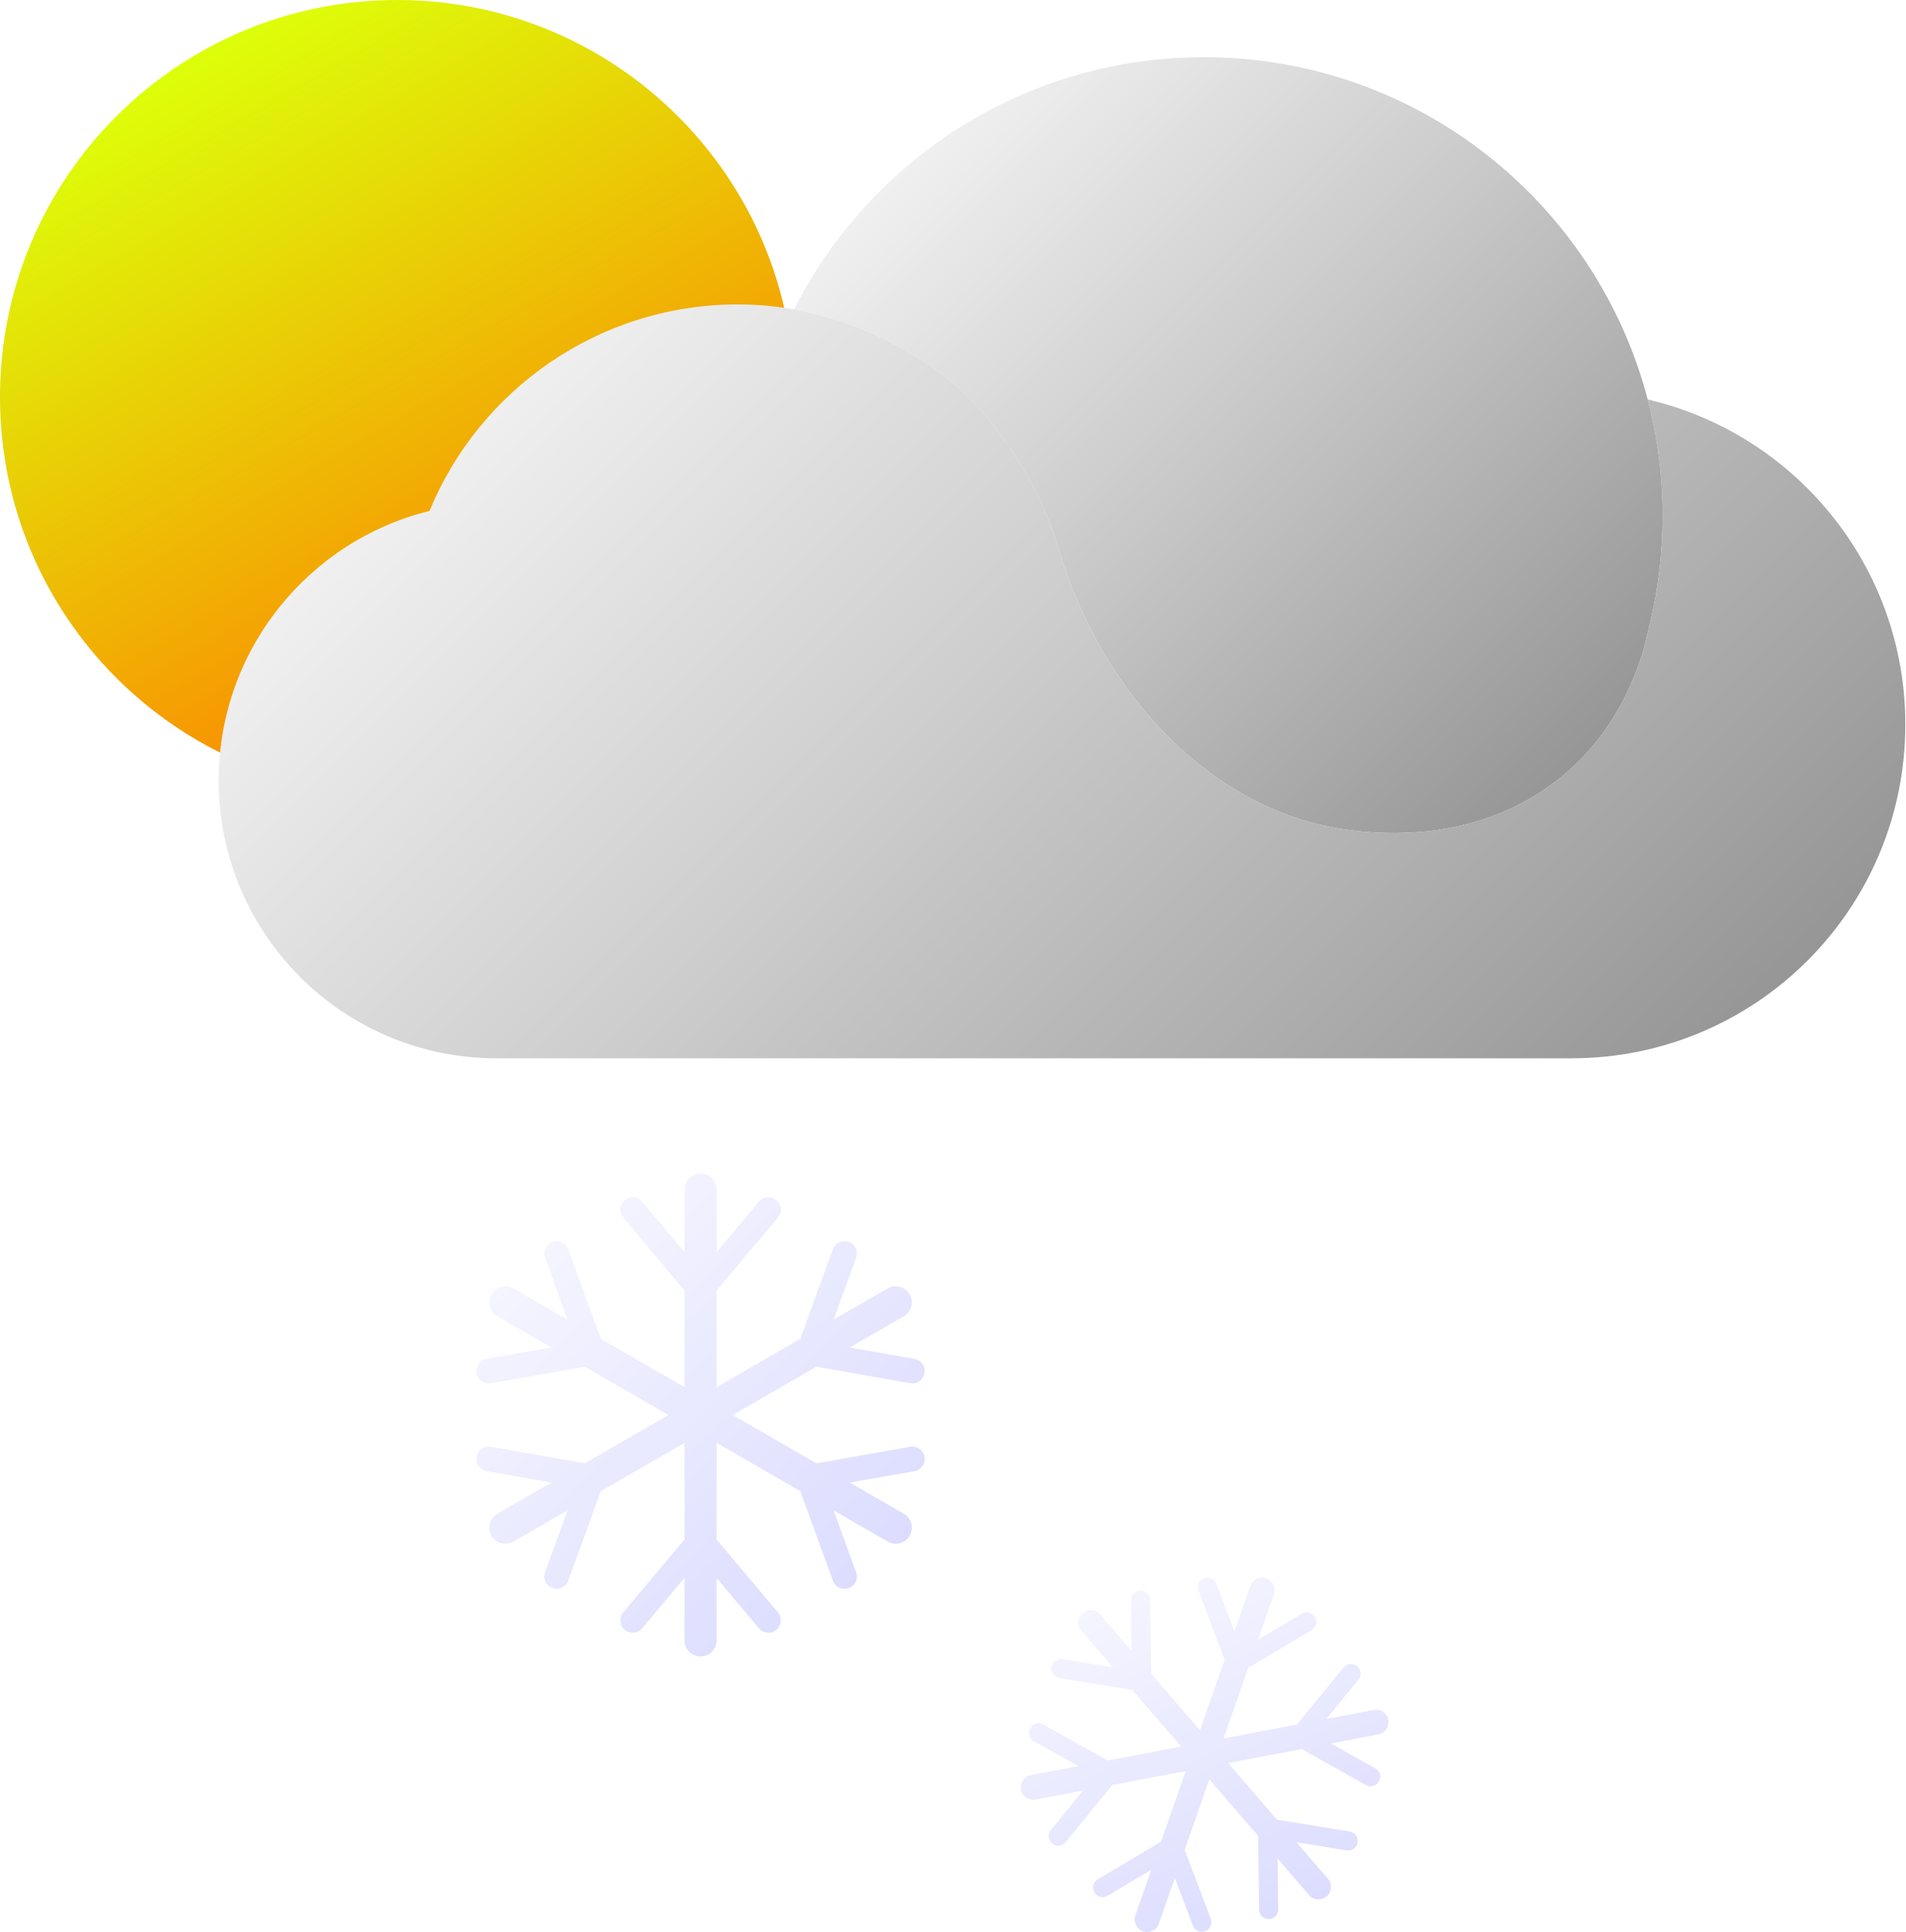
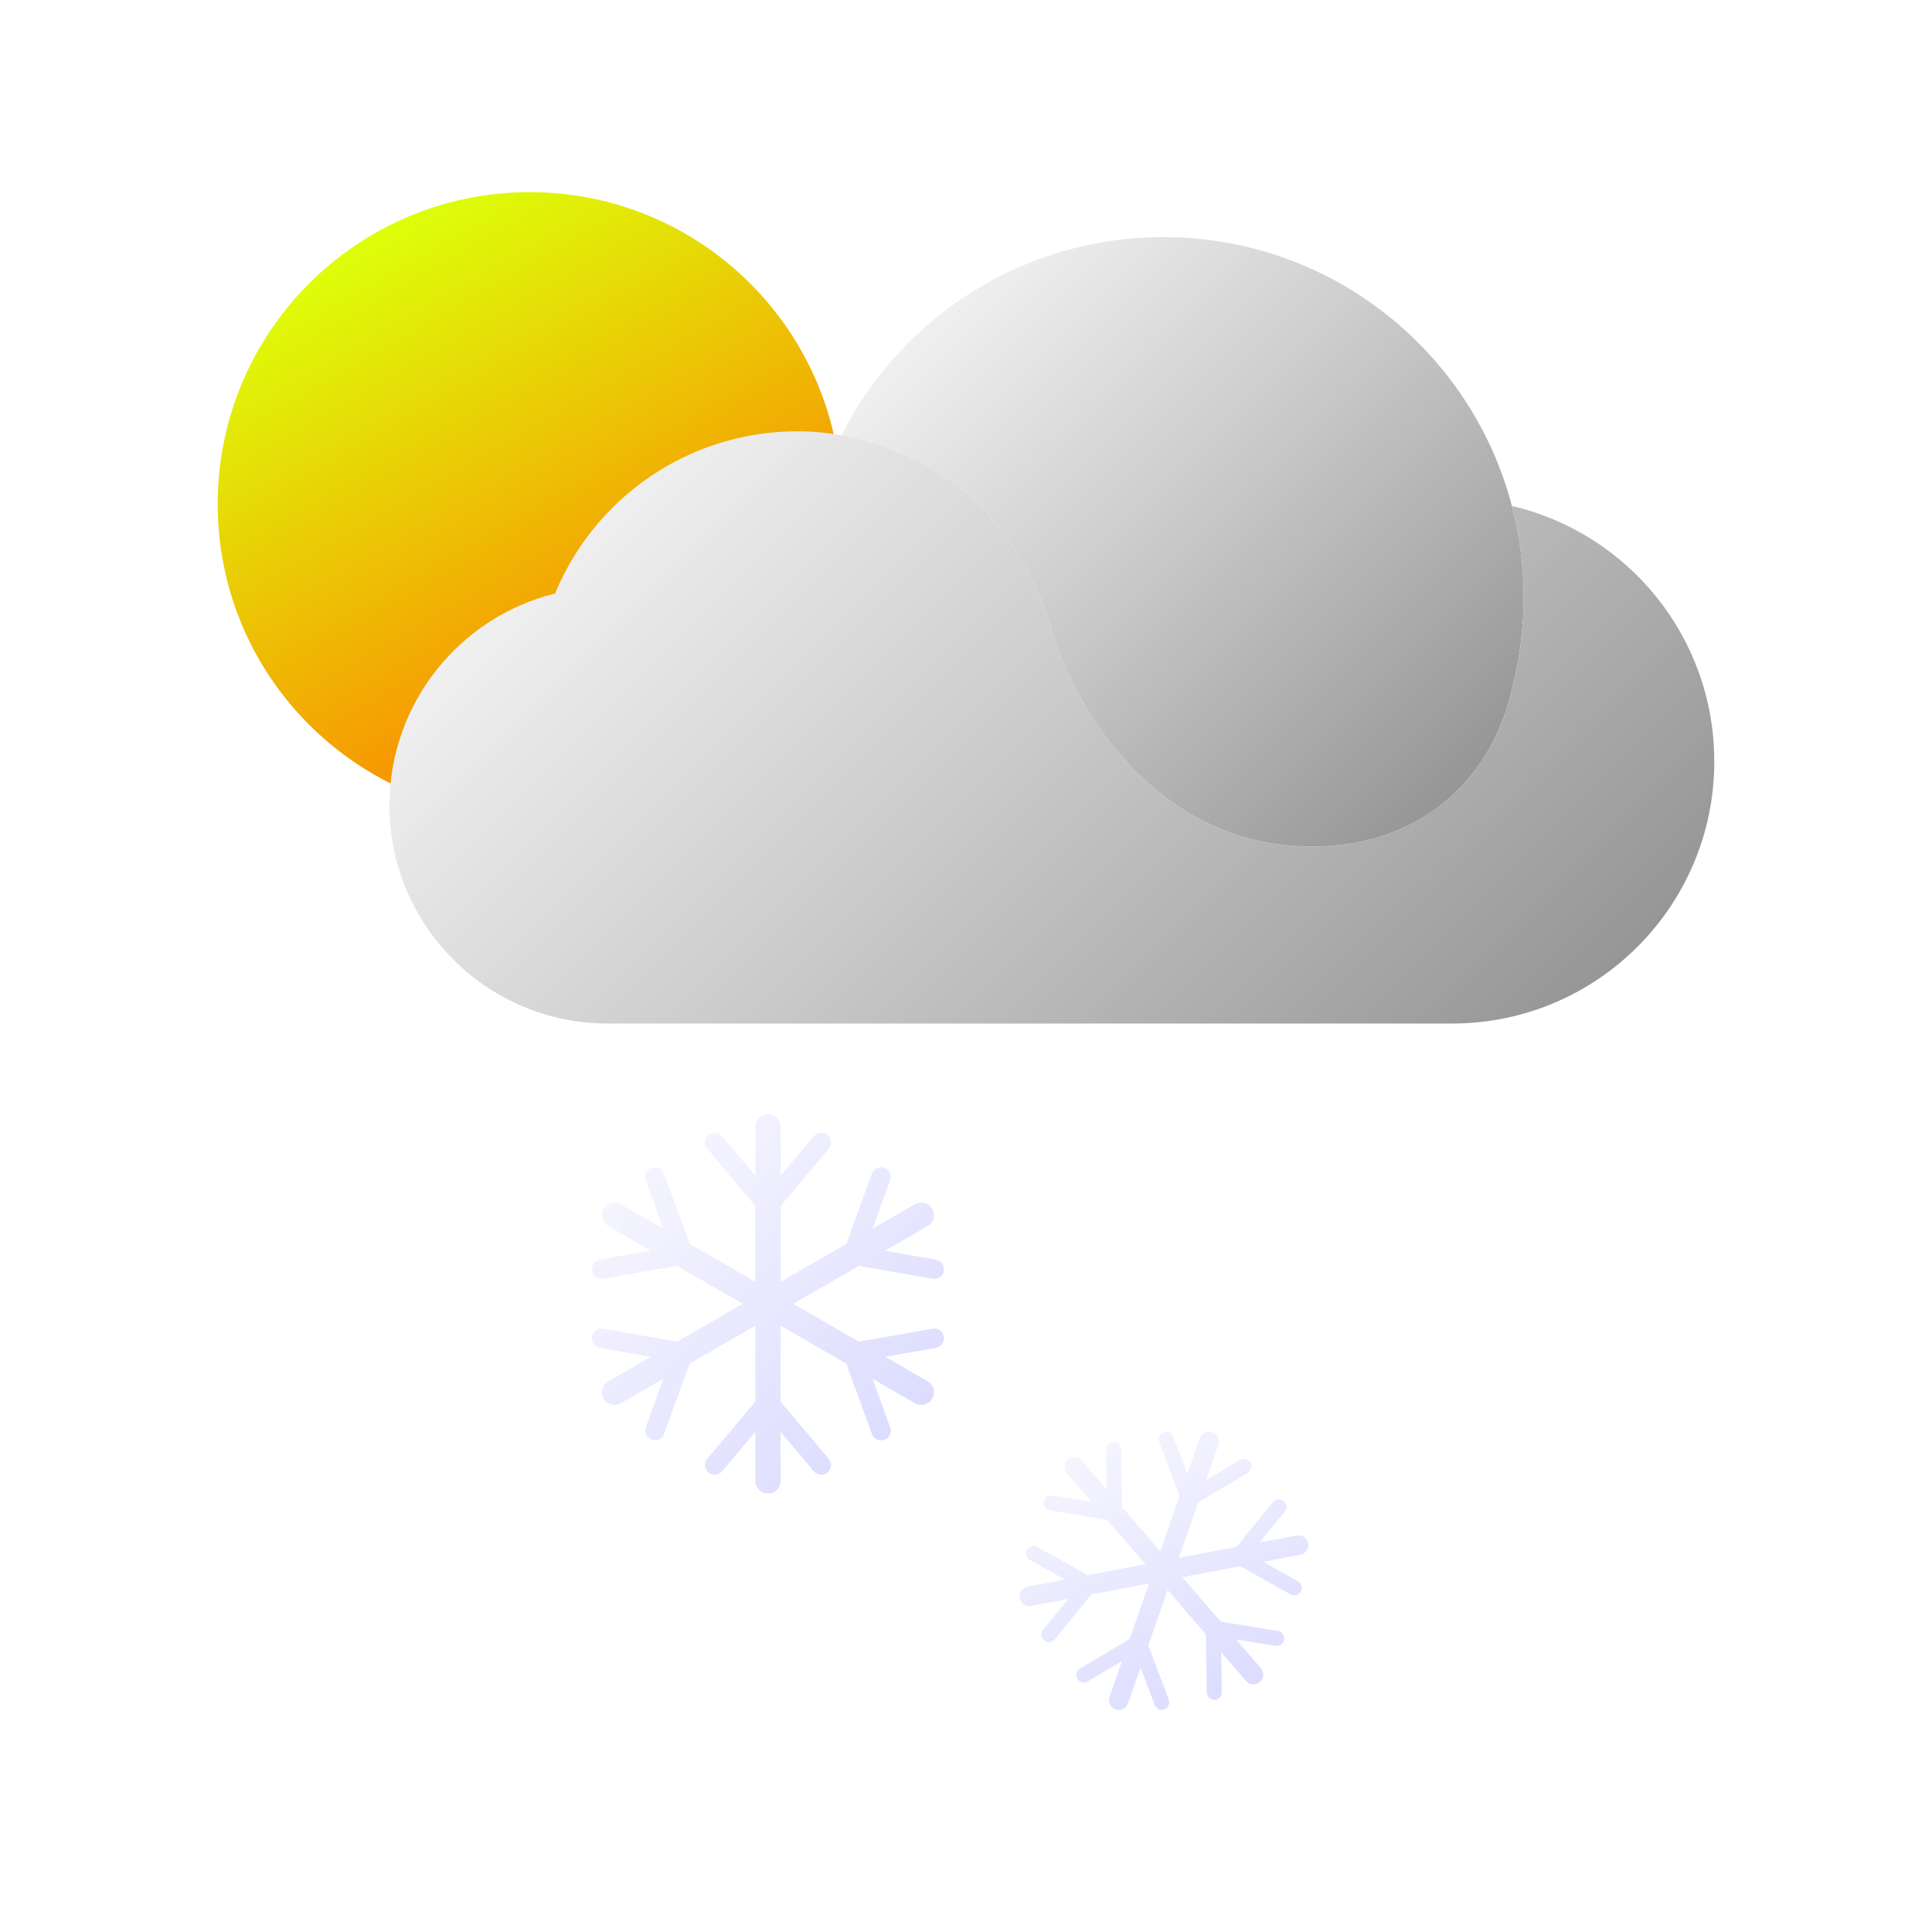
- <svg xmlns="http://www.w3.org/2000/svg" xmlns:xlink="http://www.w3.org/1999/xlink" id="_图层_1" data-name="图层 1" viewBox="0 0 387.31 392.79">
+ <svg xmlns="http://www.w3.org/2000/svg" xmlns:xlink="http://www.w3.org/1999/xlink" id="_图层_1" data-name="图层 1" viewBox="0 0 500 500">
  <defs>
    <style>
      .cls-1 {
        fill: url(#_未命名的渐变_630-2);
      }

      .cls-2 {
        fill: url(#_未命名的渐变_630);
      }

      .cls-3 {
        fill: url(#_未命名的渐变_144);
      }

      .cls-4 {
        fill: url(#_未命名的渐变_144-2);
      }

      .cls-5 {
        fill: url(#_未命名的渐变_277);
      }
    </style>
-     <linearGradient id="_未命名的渐变_144" data-name="未命名的渐变 144" x1="176.01" y1="321.29" x2="108.81" y2="254.08" gradientUnits="userSpaceOnUse">
+     <linearGradient id="_未命名的渐变_144" data-name="未命名的渐变 144" x1="232.36" y1="371.02" x2="165.15" y2="303.81" gradientUnits="userSpaceOnUse">
      <stop offset="0" stop-color="#dcdcff" />
      <stop offset="1" stop-color="#f5f5ff" />
    </linearGradient>
-     <linearGradient id="_未命名的渐变_144-2" data-name="未命名的渐变 144" x1="272.4" y1="389.47" x2="220.38" y2="337.45" gradientTransform="translate(132.03 -67.58) rotate(19.24)" xlink:href="#_未命名的渐变_144" />
-     <linearGradient id="_未命名的渐变_277" data-name="未命名的渐变 277" x1="121.1" y1="150.65" x2="40.36" y2="10.8" gradientUnits="userSpaceOnUse">
+     <linearGradient id="_未命名的渐变_144-2" data-name="未命名的渐变 144" x1="328.74" y1="439.2" x2="276.72" y2="387.18" gradientTransform="translate(151.57 -83.37) rotate(19.24)" xlink:href="#_未命名的渐变_144" />
+     <linearGradient id="_未命名的渐变_277" data-name="未命名的渐变 277" x1="177.44" y1="200.38" x2="96.7" y2="60.53" gradientUnits="userSpaceOnUse">
      <stop offset="0" stop-color="#f70" />
      <stop offset="1" stop-color="#ddff09" />
    </linearGradient>
-     <linearGradient id="_未命名的渐变_630" data-name="未命名的渐变 630" x1="327.68" y1="147.99" x2="198.71" y2="19.01" gradientUnits="userSpaceOnUse">
+     <linearGradient id="_未命名的渐变_630" data-name="未命名的渐变 630" x1="384.02" y1="197.72" x2="255.05" y2="68.74" gradientUnits="userSpaceOnUse">
      <stop offset="0" stop-color="#969696" />
      <stop offset=".6" stop-color="#cecece" />
      <stop offset="1" stop-color="#f0f0f0" />
    </linearGradient>
-     <linearGradient id="_未命名的渐变_630-2" data-name="未命名的渐变 630" x1="313.99" y1="248.75" x2="122.5" y2="57.25" xlink:href="#_未命名的渐变_630" />
+     <linearGradient id="_未命名的渐变_630-2" data-name="未命名的渐变 630" x1="370.33" y1="298.48" x2="178.84" y2="106.98" xlink:href="#_未命名的渐变_630" />
  </defs>
  <g>
-     <path class="cls-3" d="M185.03,294.14l-19.07,3.36-17.01-9.82,17.01-9.82,19.07,3.36c1.37,.24,2.67-.67,2.91-2.04,.24-1.37-.67-2.67-2.04-2.91l-13.17-2.32,10.99-6.34c1.57-.9,2.1-2.9,1.2-4.47h0c-.9-1.57-2.9-2.1-4.47-1.2l-10.99,6.34,4.57-12.57c.47-1.3-.2-2.75-1.5-3.22-1.3-.47-2.75,.2-3.22,1.5l-6.62,18.2-17.01,9.82v-19.64l12.45-14.83c.89-1.06,.75-2.65-.31-3.54-1.06-.89-2.65-.75-3.54,.31l-8.6,10.24v-12.69c0-1.81-1.46-3.27-3.27-3.27h0c-1.81,0-3.27,1.46-3.27,3.27v12.69l-8.6-10.24c-.89-1.06-2.48-1.2-3.54-.31-1.06,.89-1.2,2.48-.31,3.54l12.45,14.83v19.64l-17.01-9.82-6.62-18.2c-.47-1.3-1.92-1.98-3.22-1.5-1.3,.47-1.98,1.92-1.5,3.22l4.57,12.57-10.99-6.34c-1.57-.9-3.57-.37-4.47,1.2h0c-.9,1.57-.37,3.57,1.2,4.47l10.99,6.34-13.17,2.32c-1.37,.24-2.28,1.54-2.04,2.91,.24,1.37,1.54,2.28,2.91,2.04l19.07-3.36,17.01,9.82-17.01,9.82-19.07-3.36c-1.37-.24-2.67,.67-2.91,2.04-.24,1.37,.67,2.67,2.04,2.91l13.17,2.32-10.99,6.34c-1.57,.9-2.1,2.9-1.2,4.47h0c.9,1.57,2.9,2.1,4.47,1.2l10.99-6.34-4.57,12.57c-.47,1.3,.2,2.75,1.5,3.22,1.3,.47,2.75-.2,3.22-1.5l6.62-18.2,17.01-9.82v19.64l-12.45,14.83c-.89,1.06-.75,2.65,.31,3.54,1.06,.89,2.65,.75,3.54-.31l8.6-10.24v12.69c0,1.81,1.46,3.27,3.27,3.27h0c1.81,0,3.27-1.46,3.27-3.27v-12.69l8.6,10.24c.89,1.06,2.48,1.2,3.54,.31,1.06-.89,1.2-2.48,.31-3.54l-12.45-14.83v-19.64l17.01,9.82,6.62,18.2c.47,1.3,1.92,1.98,3.22,1.5,1.3-.47,1.98-1.92,1.5-3.22l-4.57-12.57,10.99,6.34c1.57,.9,3.57,.37,4.47-1.2h0c.9-1.57,.37-3.57-1.2-4.47l-10.99-6.34,13.17-2.32c1.37-.24,2.28-1.54,2.04-2.91-.24-1.37-1.54-2.28-2.91-2.04Z" />
-     <path class="cls-4" d="M274.37,372.36l-14.79-2.41-9.92-11.51,14.93-2.84,13.08,7.32c.94,.52,2.12,.19,2.65-.75,.52-.94,.19-2.12-.75-2.65l-9.03-5.06,9.65-1.83c1.37-.26,2.28-1.59,2.02-2.96h0c-.26-1.37-1.59-2.28-2.96-2.02l-9.65,1.83,6.55-8.02c.68-.83,.56-2.06-.28-2.74-.83-.68-2.06-.56-2.74,.28l-9.48,11.61-14.93,2.84,5.01-14.35,12.88-7.67c.92-.55,1.23-1.74,.68-2.67-.55-.92-1.74-1.23-2.67-.68l-8.9,5.29,3.24-9.27c.46-1.32-.24-2.76-1.56-3.23h0c-1.32-.46-2.76,.24-3.23,1.56l-3.24,9.27-3.67-9.68c-.38-1-1.5-1.51-2.51-1.13-1,.38-1.51,1.5-1.13,2.51l5.31,14.02-5.01,14.35-9.92-11.51-.2-14.99c-.01-1.07-.9-1.93-1.97-1.92-1.07,.01-1.93,.9-1.92,1.97l.14,10.35-6.41-7.44c-.91-1.06-2.51-1.18-3.57-.26h0c-1.06,.91-1.18,2.51-.26,3.57l6.41,7.44-10.22-1.66c-1.06-.17-2.06,.55-2.23,1.61-.17,1.06,.55,2.06,1.61,2.23l14.79,2.41,9.92,11.51-14.93,2.84-13.08-7.32c-.94-.52-2.12-.19-2.65,.75-.52,.94-.19,2.12,.75,2.65l9.03,5.06-9.65,1.83c-1.37,.26-2.28,1.59-2.02,2.96h0c.26,1.37,1.59,2.28,2.96,2.02l9.65-1.83-6.55,8.02c-.68,.83-.56,2.06,.28,2.74,.83,.68,2.06,.56,2.74-.28l9.48-11.61,14.93-2.84-5.01,14.35-12.88,7.67c-.92,.55-1.23,1.74-.68,2.67,.55,.92,1.74,1.23,2.67,.68l8.9-5.29-3.24,9.27c-.46,1.32,.24,2.76,1.56,3.23h0c1.32,.46,2.76-.24,3.23-1.56l3.24-9.27,3.67,9.68c.38,1,1.5,1.51,2.51,1.13,1-.38,1.51-1.5,1.13-2.51l-5.31-14.02,5.01-14.35,9.92,11.51,.2,14.99c.01,1.07,.9,1.93,1.97,1.92,1.07-.01,1.93-.9,1.92-1.97l-.14-10.35,6.41,7.44c.91,1.06,2.51,1.18,3.57,.26h0c1.06-.91,1.18-2.51,.26-3.57l-6.41-7.44,10.22,1.66c1.06,.17,2.06-.55,2.23-1.61,.17-1.06-.55-2.06-1.61-2.23Z" />
+     <path class="cls-3" d="M241.37,343.87l-19.07,3.36-17.01-9.82,17.01-9.82,19.07,3.36c1.37,.24,2.67-.67,2.91-2.04,.24-1.37-.67-2.67-2.04-2.91l-13.17-2.32,10.99-6.34c1.57-.9,2.1-2.9,1.2-4.47h0c-.9-1.57-2.9-2.1-4.47-1.2l-10.99,6.34,4.57-12.57c.47-1.3-.2-2.75-1.5-3.22-1.3-.47-2.75,.2-3.22,1.5l-6.62,18.2-17.01,9.82v-19.64l12.45-14.83c.89-1.06,.75-2.65-.31-3.54-1.06-.89-2.65-.75-3.54,.31l-8.6,10.24v-12.69c0-1.81-1.46-3.27-3.27-3.27h0c-1.81,0-3.27,1.46-3.27,3.27v12.69l-8.6-10.24c-.89-1.06-2.48-1.2-3.54-.31-1.06,.89-1.2,2.48-.31,3.54l12.45,14.83v19.64l-17.01-9.82-6.62-18.2c-.47-1.3-1.92-1.98-3.22-1.5-1.3,.47-1.98,1.92-1.5,3.22l4.57,12.57-10.99-6.34c-1.57-.9-3.57-.37-4.47,1.2h0c-.9,1.57-.37,3.57,1.2,4.47l10.99,6.34-13.17,2.32c-1.37,.24-2.28,1.54-2.04,2.91,.24,1.37,1.54,2.28,2.91,2.04l19.07-3.36,17.01,9.82-17.01,9.82-19.07-3.36c-1.37-.24-2.67,.67-2.91,2.04-.24,1.37,.67,2.67,2.04,2.91l13.17,2.32-10.99,6.34c-1.57,.9-2.1,2.9-1.2,4.47h0c.9,1.57,2.9,2.1,4.47,1.2l10.99-6.34-4.57,12.57c-.47,1.3,.2,2.75,1.5,3.22,1.3,.47,2.75-.2,3.22-1.5l6.62-18.2,17.01-9.82v19.64l-12.45,14.83c-.89,1.06-.75,2.65,.31,3.54,1.06,.89,2.65,.75,3.54-.31l8.6-10.24v12.69c0,1.81,1.46,3.27,3.27,3.27h0c1.81,0,3.27-1.46,3.27-3.27v-12.69l8.6,10.24c.89,1.06,2.48,1.2,3.54,.31,1.06-.89,1.2-2.48,.31-3.54l-12.45-14.83v-19.64l17.01,9.82,6.62,18.2c.47,1.3,1.92,1.98,3.22,1.5,1.3-.47,1.98-1.92,1.5-3.22l-4.57-12.57,10.99,6.34c1.57,.9,3.57,.37,4.47-1.2h0c.9-1.57,.37-3.57-1.2-4.47l-10.99-6.34,13.17-2.32c1.37-.24,2.28-1.54,2.04-2.91-.24-1.37-1.54-2.28-2.91-2.04Z" />
+     <path class="cls-4" d="M330.72,422.09l-14.79-2.41-9.92-11.51,14.93-2.84,13.08,7.32c.94,.52,2.12,.19,2.65-.75,.52-.94,.19-2.12-.75-2.65l-9.03-5.06,9.65-1.83c1.37-.26,2.28-1.59,2.02-2.96h0c-.26-1.37-1.59-2.28-2.96-2.02l-9.65,1.83,6.55-8.02c.68-.83,.56-2.06-.28-2.74-.83-.68-2.06-.56-2.74,.28l-9.48,11.61-14.93,2.84,5.01-14.35,12.88-7.67c.92-.55,1.23-1.74,.68-2.67-.55-.92-1.74-1.23-2.67-.68l-8.9,5.29,3.24-9.27c.46-1.32-.24-2.76-1.56-3.23h0c-1.32-.46-2.76,.24-3.23,1.56l-3.24,9.27-3.67-9.68c-.38-1-1.5-1.51-2.51-1.13-1,.38-1.51,1.5-1.13,2.51l5.31,14.02-5.01,14.35-9.92-11.51-.2-14.99c-.01-1.07-.9-1.93-1.97-1.92-1.07,.01-1.93,.9-1.92,1.97l.14,10.35-6.41-7.44c-.91-1.06-2.51-1.18-3.57-.26h0c-1.06,.91-1.18,2.51-.26,3.57l6.41,7.44-10.22-1.66c-1.06-.17-2.06,.55-2.23,1.61-.17,1.06,.55,2.06,1.61,2.23l14.79,2.41,9.92,11.51-14.93,2.84-13.08-7.32c-.94-.52-2.12-.19-2.65,.75-.52,.94-.19,2.12,.75,2.65l9.03,5.06-9.65,1.83c-1.37,.26-2.28,1.59-2.02,2.96h0c.26,1.37,1.59,2.28,2.96,2.02l9.65-1.83-6.55,8.02c-.68,.83-.56,2.06,.28,2.74,.83,.68,2.06,.56,2.74-.28l9.48-11.61,14.93-2.84-5.01,14.35-12.88,7.67c-.92,.55-1.23,1.74-.68,2.67,.55,.92,1.74,1.23,2.67,.68l8.9-5.29-3.24,9.27c-.46,1.32,.24,2.76,1.56,3.23h0c1.32,.46,2.76-.24,3.23-1.56l3.24-9.27,3.67,9.68c.38,1,1.5,1.51,2.51,1.13,1-.38,1.51-1.5,1.13-2.51l-5.31-14.02,5.01-14.35,9.92,11.51,.2,14.99c.01,1.07,.9,1.93,1.97,1.92,1.07-.01,1.93-.9,1.92-1.97l-.14-10.35,6.41,7.44c.91,1.06,2.51,1.18,3.57,.26h0c1.06-.91,1.18-2.51,.26-3.57l-6.41-7.44,10.22,1.66c1.06,.17,2.06-.55,2.23-1.61,.17-1.06-.55-2.06-1.61-2.23Z" />
  </g>
-   <circle class="cls-5" cx="80.73" cy="80.73" r="80.73" />
+   <circle class="cls-5" cx="137.07" cy="130.46" r="80.73" />
  <g>
-     <path class="cls-2" d="M337.98,104.89c0,7.84-.97,15.47-2.8,22.74,0,.02-.01,.05-.02,.08-.53,2.58-1.61,7-3.92,12.05-2.49,5.48-6.4,11.68-12.59,17.11-9.03,7.93-19.26,11.01-27.76,12.04-6.69,.81-12.3,.35-15.37,0-.61-.08-1.11-.14-1.51-.19-7.31-.96-14.34-3.37-20.89-7.01-16.76-9.31-30.33-26.62-37.34-48.13-5.36-20.28-19.15-33.2-20.86-34.72-2.89-2.56-15.39-12.67-33.51-15.93,15.34-30.43,46.89-51.3,83.3-51.3,43.33,0,79.75,29.54,90.23,69.59,1.99,7.56,3.04,15.49,3.04,23.67Z" />
-     <path class="cls-1" d="M387.31,147.3c0,37.49-30.38,67.86-67.86,67.86H100.94c-31.2,0-56.49-25.29-56.49-56.48,0-26.49,18.25-48.73,42.86-54.81,10.16-24.64,34.42-41.98,62.74-41.98,3.99,0,7.79,.38,11.36,1.03,18.12,3.26,30.62,13.36,33.51,15.93,1.71,1.52,15.5,14.44,20.86,34.72,7.01,21.52,20.58,38.83,37.34,48.13,6.55,3.64,13.58,6.05,20.89,7.01,.4,.06,.9,.11,1.51,.19,3.06,.35,8.68,.81,15.37,0,8.49-1.03,18.73-4.1,27.76-12.04,6.19-5.43,10.1-11.64,12.59-17.11,2.31-5.05,3.4-9.47,3.92-12.05,.01-.03,.02-.06,.02-.08,1.83-7.27,2.8-14.9,2.8-22.74s-1.05-16.11-3.04-23.67c30.02,7,52.37,33.93,52.37,66.08Z" />
+     <path class="cls-2" d="M394.32,154.62c0,7.84-.97,15.47-2.8,22.74,0,.02-.01,.05-.02,.08-.53,2.58-1.61,7-3.92,12.05-2.49,5.48-6.4,11.68-12.59,17.11-9.03,7.93-19.26,11.01-27.76,12.04-6.69,.81-12.3,.35-15.37,0-.61-.08-1.11-.14-1.51-.19-7.31-.96-14.34-3.37-20.89-7.01-16.76-9.31-30.33-26.62-37.34-48.13-5.36-20.28-19.15-33.2-20.86-34.72-2.89-2.56-15.39-12.67-33.51-15.93,15.34-30.43,46.89-51.3,83.3-51.3,43.33,0,79.75,29.54,90.23,69.59,1.99,7.56,3.04,15.49,3.04,23.67Z" />
+     <path class="cls-1" d="M443.66,197.03c0,37.49-30.38,67.86-67.86,67.86H157.28c-31.2,0-56.49-25.29-56.49-56.48,0-26.49,18.25-48.73,42.86-54.81,10.16-24.64,34.42-41.98,62.74-41.98,3.99,0,7.79,.38,11.36,1.03,18.12,3.26,30.62,13.36,33.51,15.93,1.71,1.52,15.5,14.44,20.86,34.72,7.01,21.52,20.58,38.83,37.34,48.13,6.55,3.64,13.58,6.05,20.89,7.01,.4,.06,.9,.11,1.51,.19,3.06,.35,8.68,.81,15.37,0,8.49-1.03,18.73-4.1,27.76-12.04,6.19-5.43,10.1-11.64,12.59-17.11,2.31-5.05,3.4-9.47,3.92-12.05,.01-.03,.02-.06,.02-.08,1.83-7.27,2.8-14.9,2.8-22.74s-1.05-16.11-3.04-23.67c30.02,7,52.37,33.93,52.37,66.08Z" />
  </g>
</svg>
